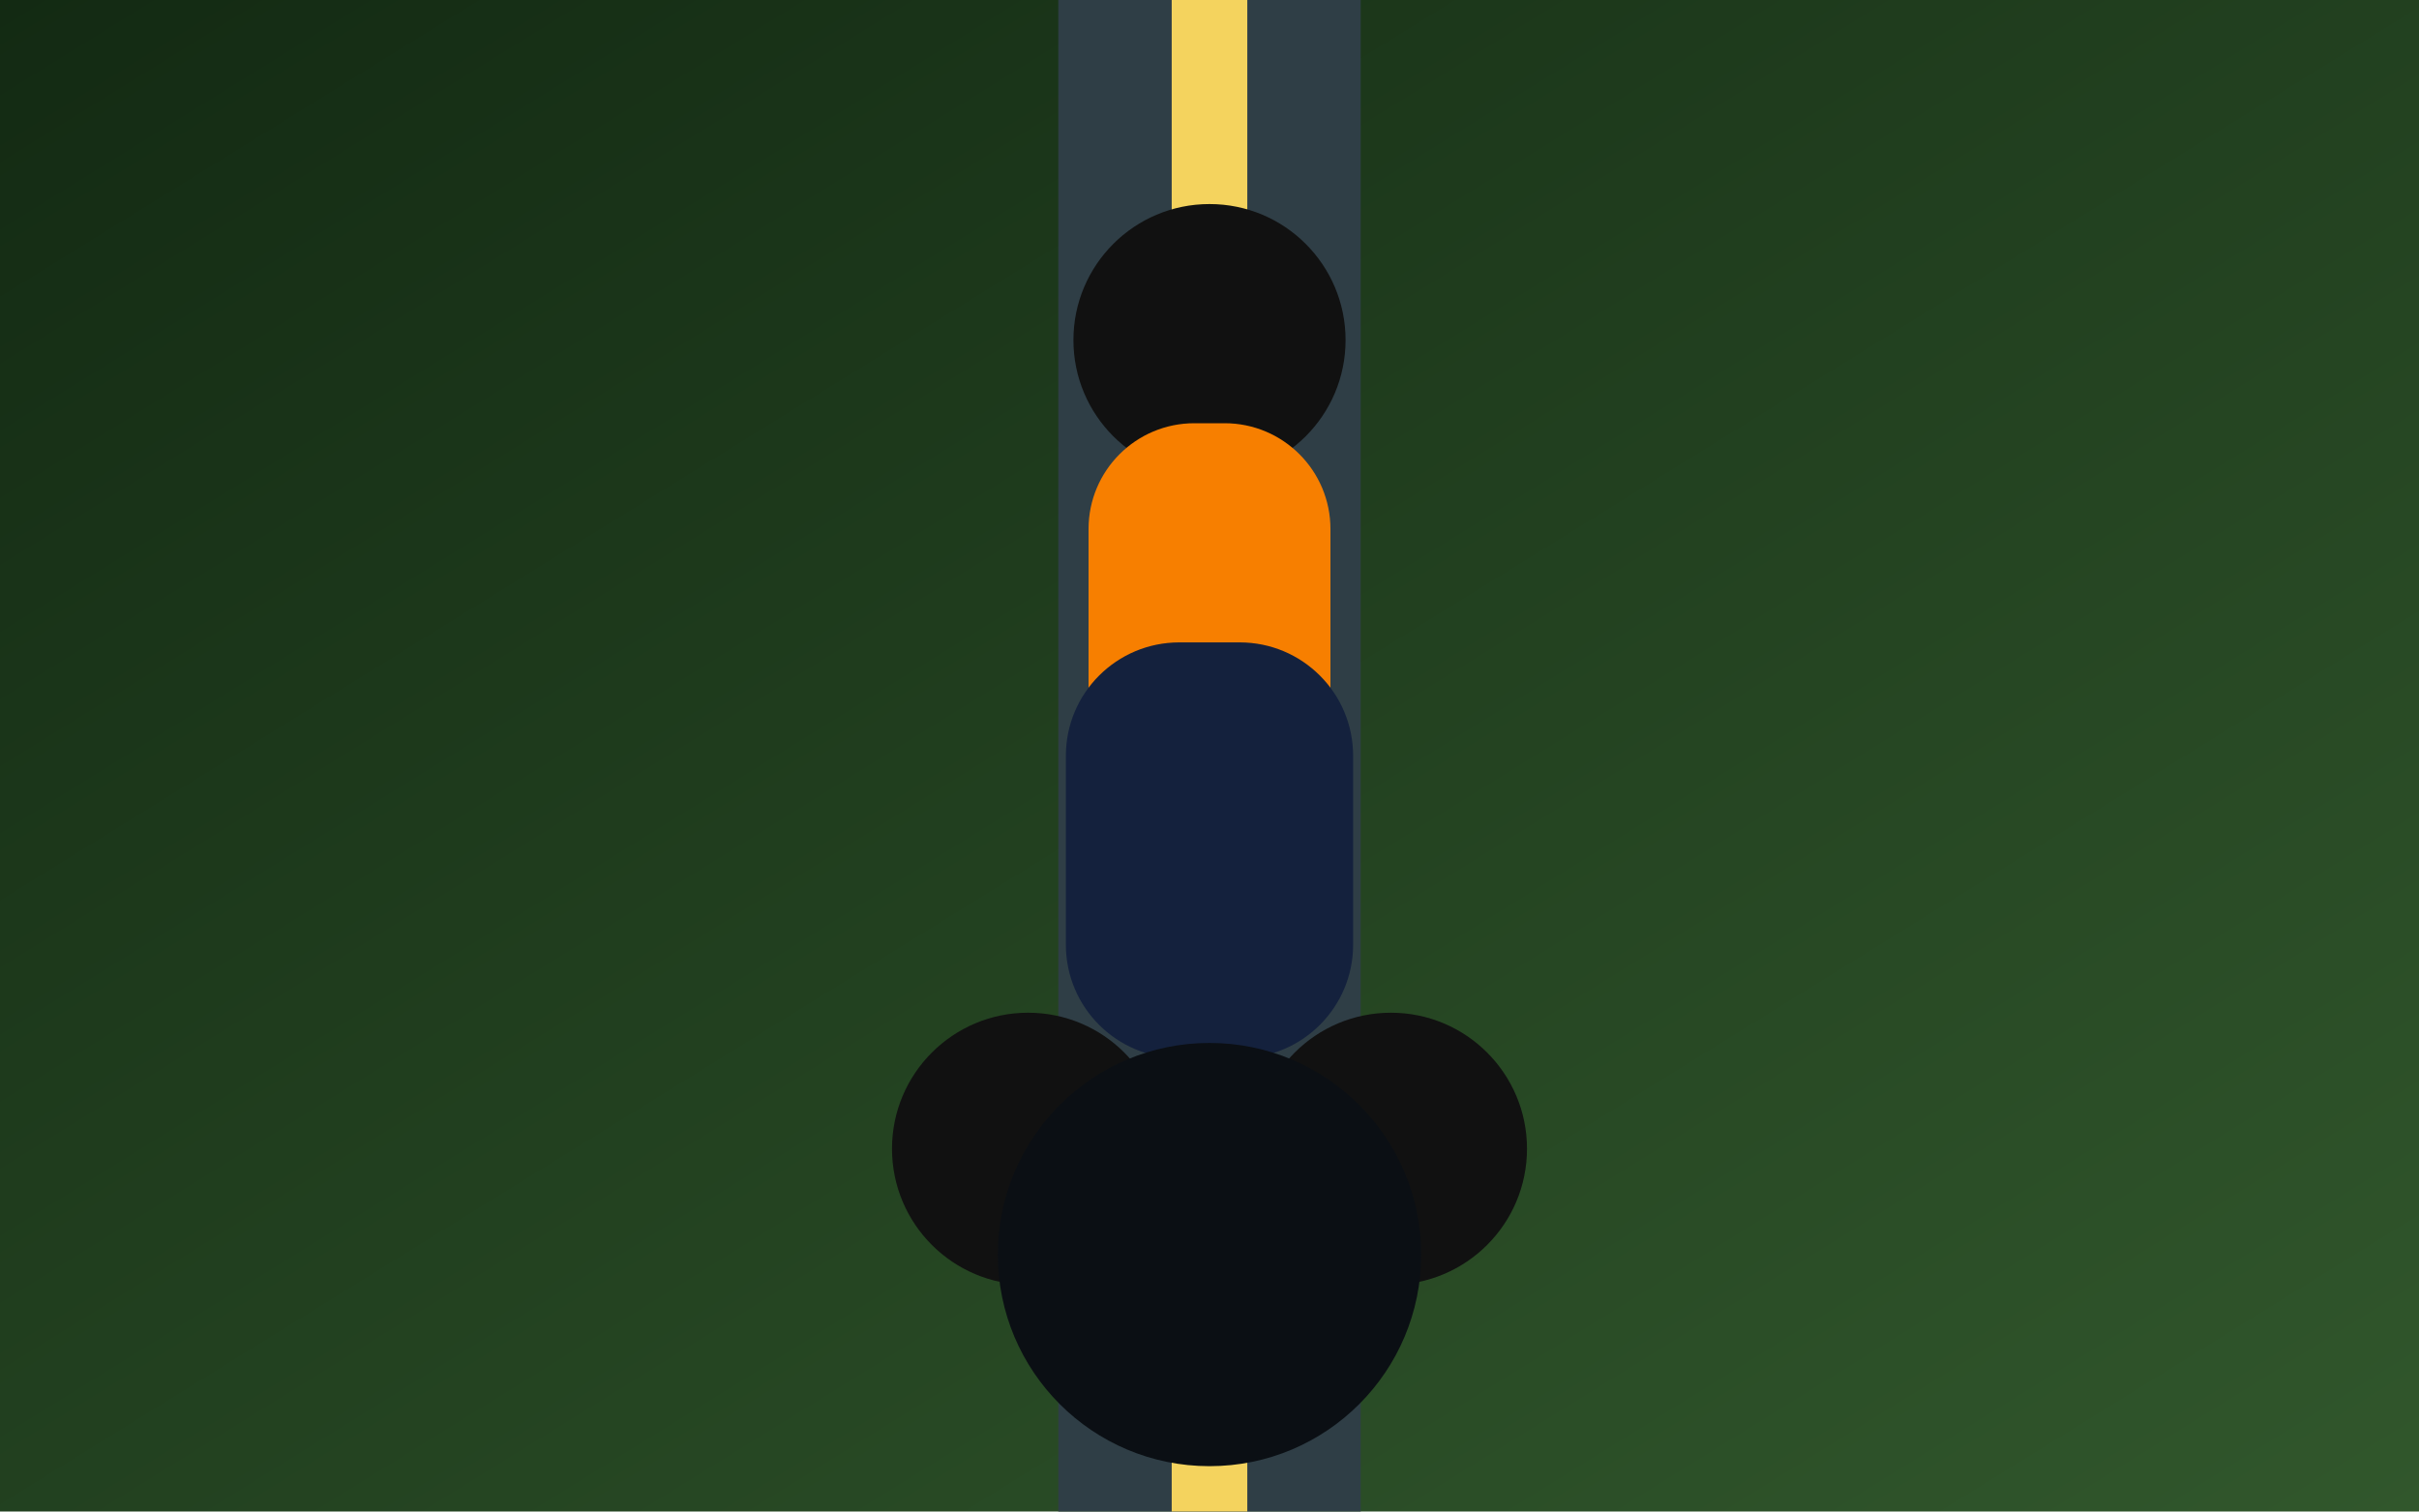
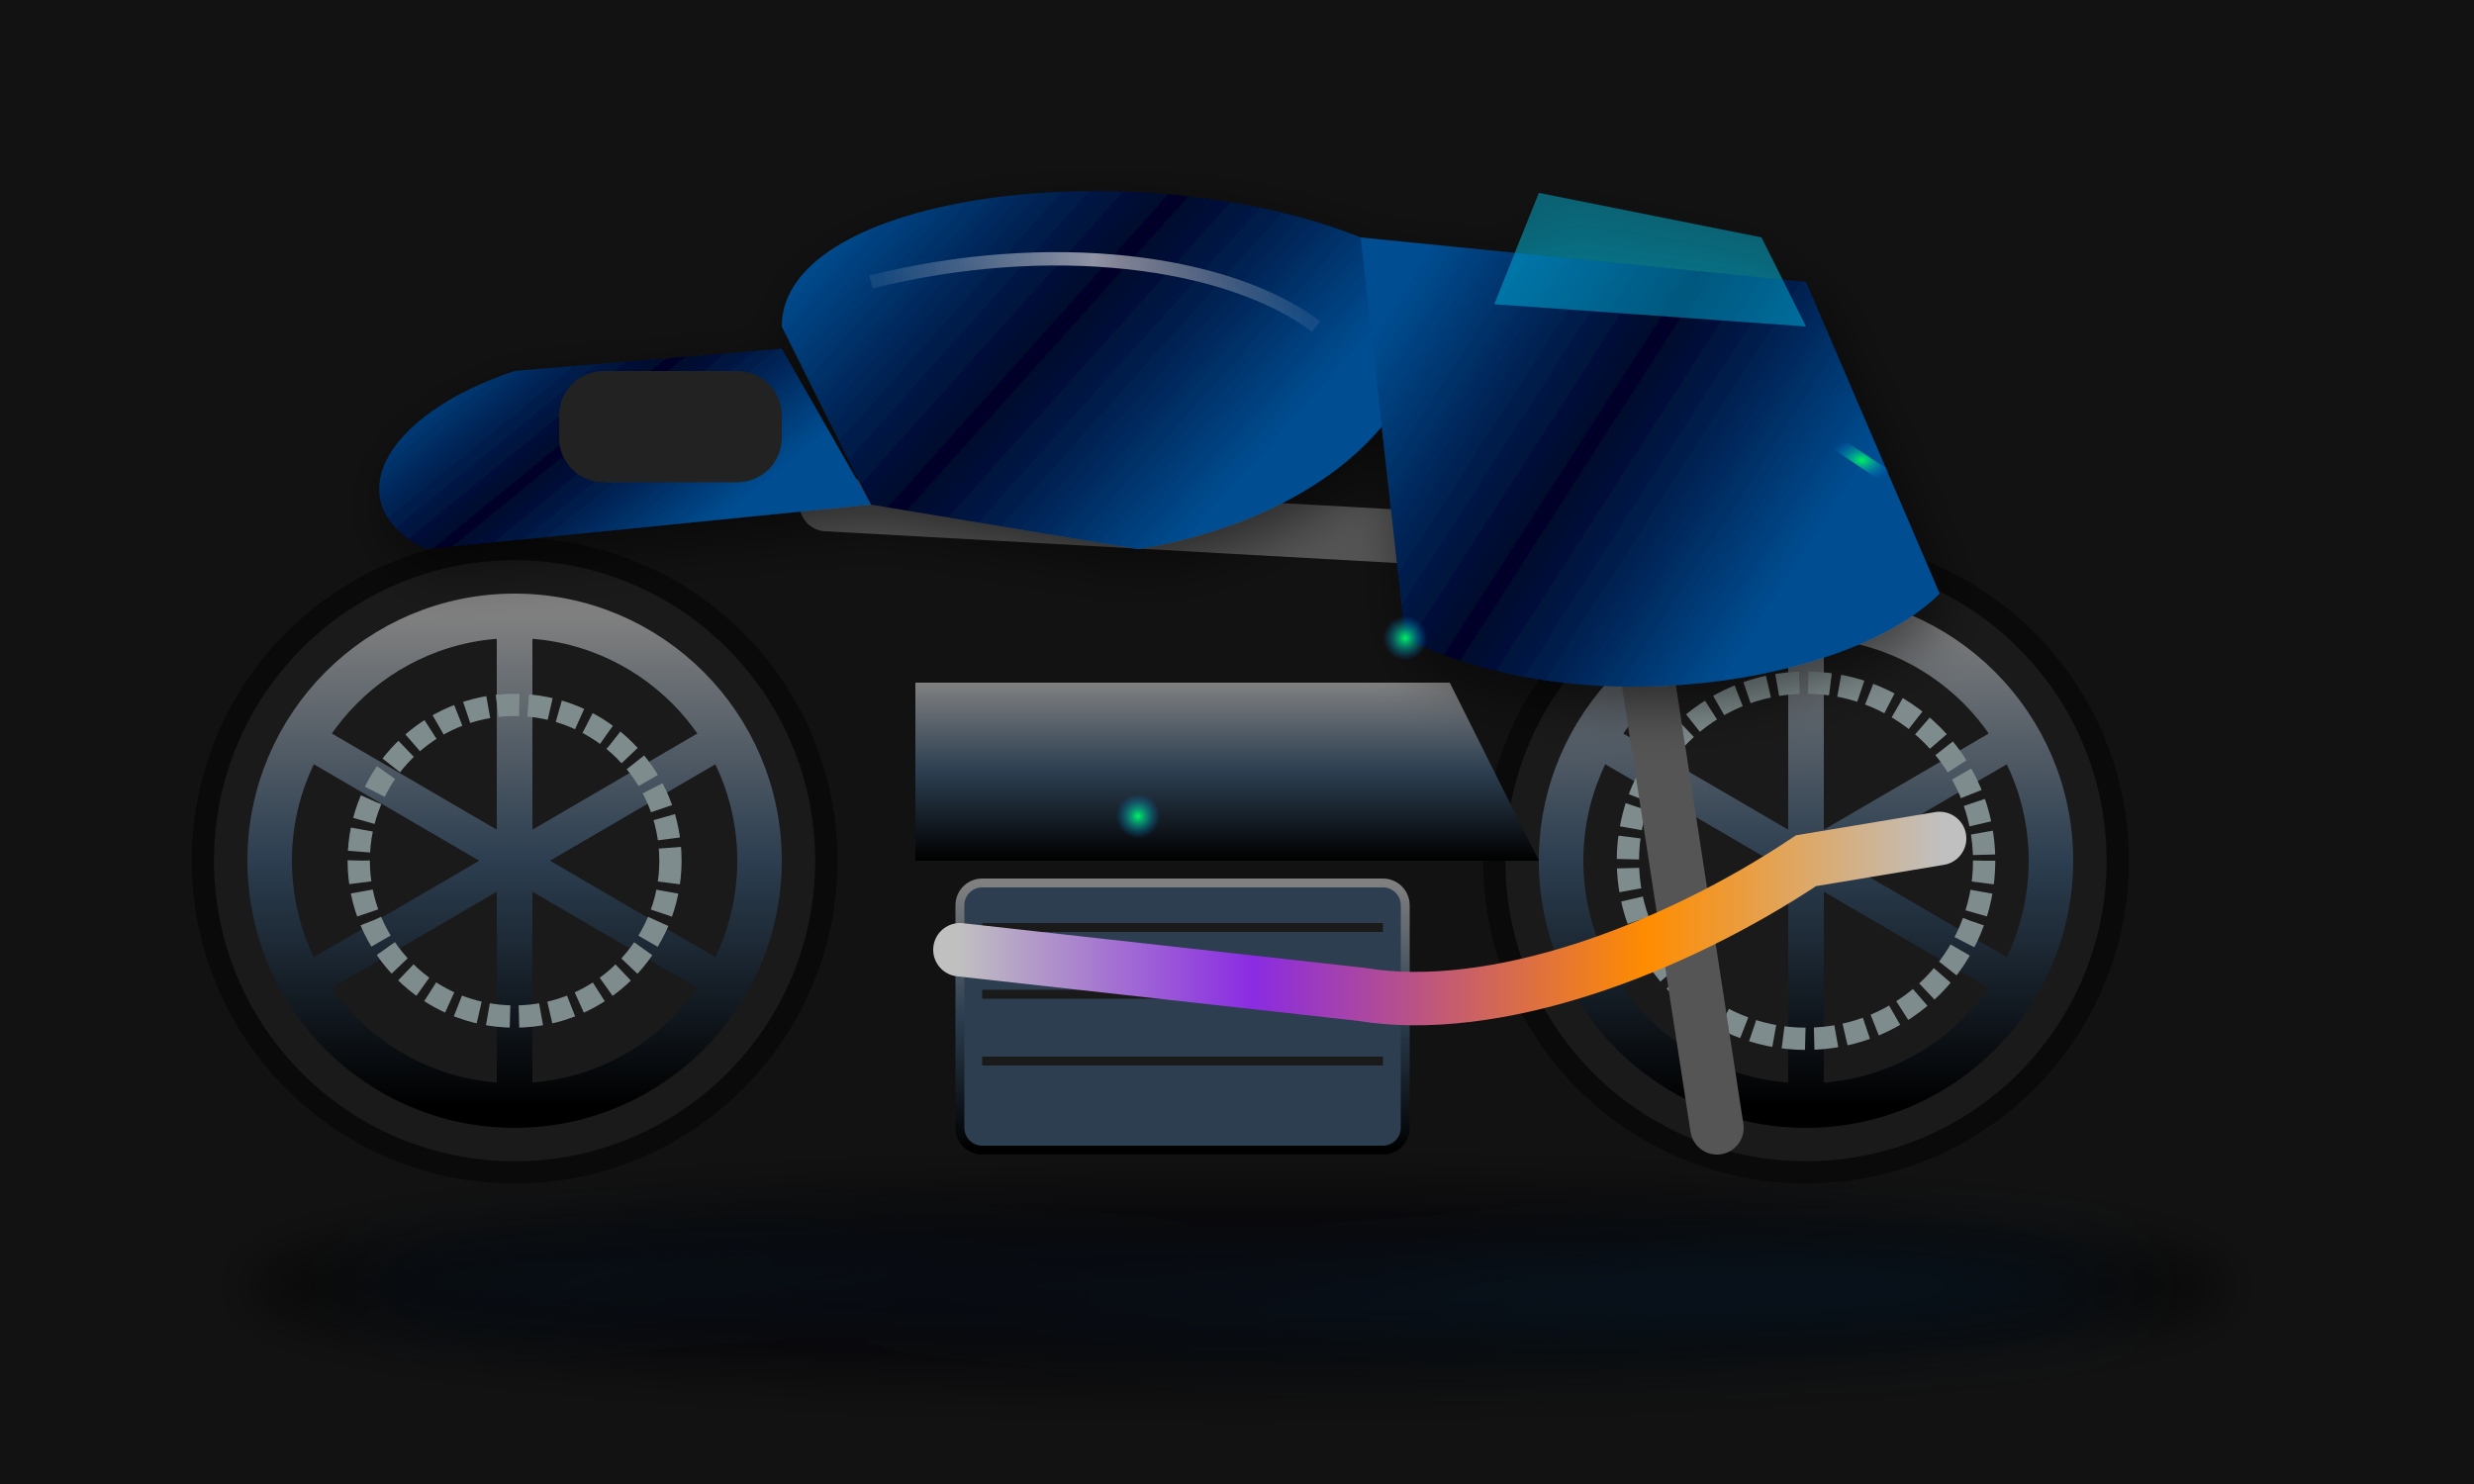
- <svg xmlns="http://www.w3.org/2000/svg" viewBox="0 0 640 400">
+ <svg xmlns="http://www.w3.org/2000/svg" width="500" height="300" viewBox="0 0 500 300">
  <defs>
-     <linearGradient id="bg" x1="0" y1="0" x2="1" y2="1">
-       <stop offset="0%" stop-color="#132a13" />
-       <stop offset="100%" stop-color="#31572c" />
+     <linearGradient id="bodyGrad" x1="0%" y1="0%" x2="100%" y2="50%">
+       <stop offset="10%" style="stop-color:#004e92;stop-opacity:1" />
+       <stop offset="50%" style="stop-color:#000428;stop-opacity:1" />
+       <stop offset="90%" style="stop-color:#004e92;stop-opacity:1" />
    </linearGradient>
+     <linearGradient id="highlightGrad" x1="0%" y1="0%" x2="100%" y2="0%">
+       <stop offset="0%" style="stop-color:#ffffff;stop-opacity:0.1" />
+       <stop offset="50%" style="stop-color:#ffffff;stop-opacity:0.8" />
+       <stop offset="100%" style="stop-color:#ffffff;stop-opacity:0.1" />
+     </linearGradient>
+     <linearGradient id="engineGrad" x1="50%" y1="0%" x2="50%" y2="100%">
+       <stop offset="0%" style="stop-color:#808080;stop-opacity:1" />
+       <stop offset="50%" style="stop-color:#2c3e50;stop-opacity:1" />
+       <stop offset="100%" style="stop-color:#000000;stop-opacity:1" />
+     </linearGradient>
+     <linearGradient id="exhaustGrad" x1="0%" y1="50%" x2="100%" y2="50%">
+       <stop offset="0%" style="stop-color:#C0C0C0;" />
+       <stop offset="30%" style="stop-color:#8A2BE2;" />
+       <stop offset="70%" style="stop-color:#FF8C00;" />
+       <stop offset="100%" style="stop-color:#C0C0C0;" />
+     </linearGradient>
+     <radialGradient id="neonGlow" cx="50%" cy="50%" r="50%">
+       <stop offset="0%" style="stop-color:#00f260;stop-opacity:1" />
+       <stop offset="100%" style="stop-color:#0575e6;stop-opacity:0" />
+     </radialGradient>
  </defs>
-   <rect width="640" height="400" fill="url(#bg)" />
-   <rect x="280" y="0" width="80" height="400" fill="#2f3e46" />
-   <rect x="310" y="0" width="20" height="400" fill="#f4d35e" />
-   <circle cx="320" cy="90" r="36" fill="#111" />
-   <rect x="288" y="112" width="64" height="120" rx="28" fill="#f77f00" />
-   <rect x="282" y="170" width="76" height="110" rx="30" fill="#14213d" />
-   <circle cx="272" cy="304" r="36" fill="#111" />
-   <circle cx="368" cy="304" r="36" fill="#111" />
-   <circle cx="320" cy="332" r="56" fill="#0b0f14" />
+   <rect width="500" height="300" fill="#121212" />
+   <ellipse cx="250" cy="260" rx="200" ry="20" fill="#000000" opacity="0.5" filter="blur(5px)" />
+   <ellipse cx="250" cy="260" rx="180" ry="10" fill="url(#bodyGrad)" opacity="0.2" filter="blur(8px)" />
+   <g transform="translate(50, 30) scale(0.9)">
+     <g transform="translate(60, 160)">
+       <circle r="70" fill="#1a1a1a" stroke="#0a0a0a" stroke-width="5" />
+       <circle r="55" fill="none" stroke="url(#engineGrad)" stroke-width="10" />
+       <path d="M0,-55 L0,55 M-48,-28 L48,28 M48,-28 L-48,28" stroke="url(#engineGrad)" stroke-width="8" stroke-linecap="round" />
+       <circle r="35" fill="none" stroke="#7f8c8d" stroke-width="5" stroke-dasharray="5,2" />
+     </g>
+     <g transform="translate(350, 160)">
+       <circle r="70" fill="#1a1a1a" stroke="#0a0a0a" stroke-width="5" />
+       <circle r="55" fill="none" stroke="url(#engineGrad)" stroke-width="10" />
+       <path d="M0,-55 L0,55 M-48,-28 L48,28 M48,-28 L-48,28" stroke="url(#engineGrad)" stroke-width="8" stroke-linecap="round" />
+       <circle r="40" fill="none" stroke="#7f8c8d" stroke-width="5" stroke-dasharray="5,2" />
+     </g>
+     <g transform="translate(150, 120)">
+       <path d="M0,0 h120 l20,40 h-140 z" fill="url(#engineGrad)" />
+       <rect x="10" y="45" width="100" height="60" rx="5" fill="#2c3e50" stroke="url(#engineGrad)" stroke-width="2" />
+       <g stroke="#1a1a1a" stroke-width="2">
+         <line x1="15" y1="55" x2="105" y2="55" />
+         <line x1="15" y1="70" x2="105" y2="70" />
+         <line x1="15" y1="85" x2="105" y2="85" />
+       </g>
+       <path d="M-20,-40 L160,-30 L180,100" fill="none" stroke="#555" stroke-width="12" stroke-linecap="round" />
+     </g>
+     <path d="M160,180 L250,190 C280,195, 320,180, 350,160 L380,155" fill="none" stroke="url(#exhaustGrad)" stroke-width="12" stroke-linecap="round" />
+     <g filter="drop-shadow(2px 4px 6px rgba(0,0,0,0.5))">
+       <path d="M120,40 C120,10, 200,0, 250,20 C280,35, 260,80, 200,90 L140,80 Z" fill="url(#bodyGrad)" />
+       <path d="M140,30 C180,20, 220,25, 240,40" fill="none" stroke="url(#highlightGrad)" stroke-width="3" opacity="0.7" />
+       <path d="M250,20 L350,30 L380,100 C360,120, 300,130, 260,110 Z" fill="url(#bodyGrad)" />
+       <path d="M290,10 L340,20 L350,40 L280,35 Z" fill="#00d4ff" opacity="0.4" />
+       <path d="M60,50 L120,45 L140,80 L40,90 C20,80, 30,60, 60,50 Z" fill="url(#bodyGrad)" />
+       <rect x="70" y="50" width="50" height="25" rx="10" fill="#222" />
+     </g>
+     <circle cx="200" cy="150" r="5" fill="url(#neonGlow)" />
+     <circle cx="260" cy="110" r="5" fill="url(#neonGlow)" />
+     <path d="M355,65 L370,75" stroke="url(#neonGlow)" stroke-width="3" />
+   </g>
</svg>
